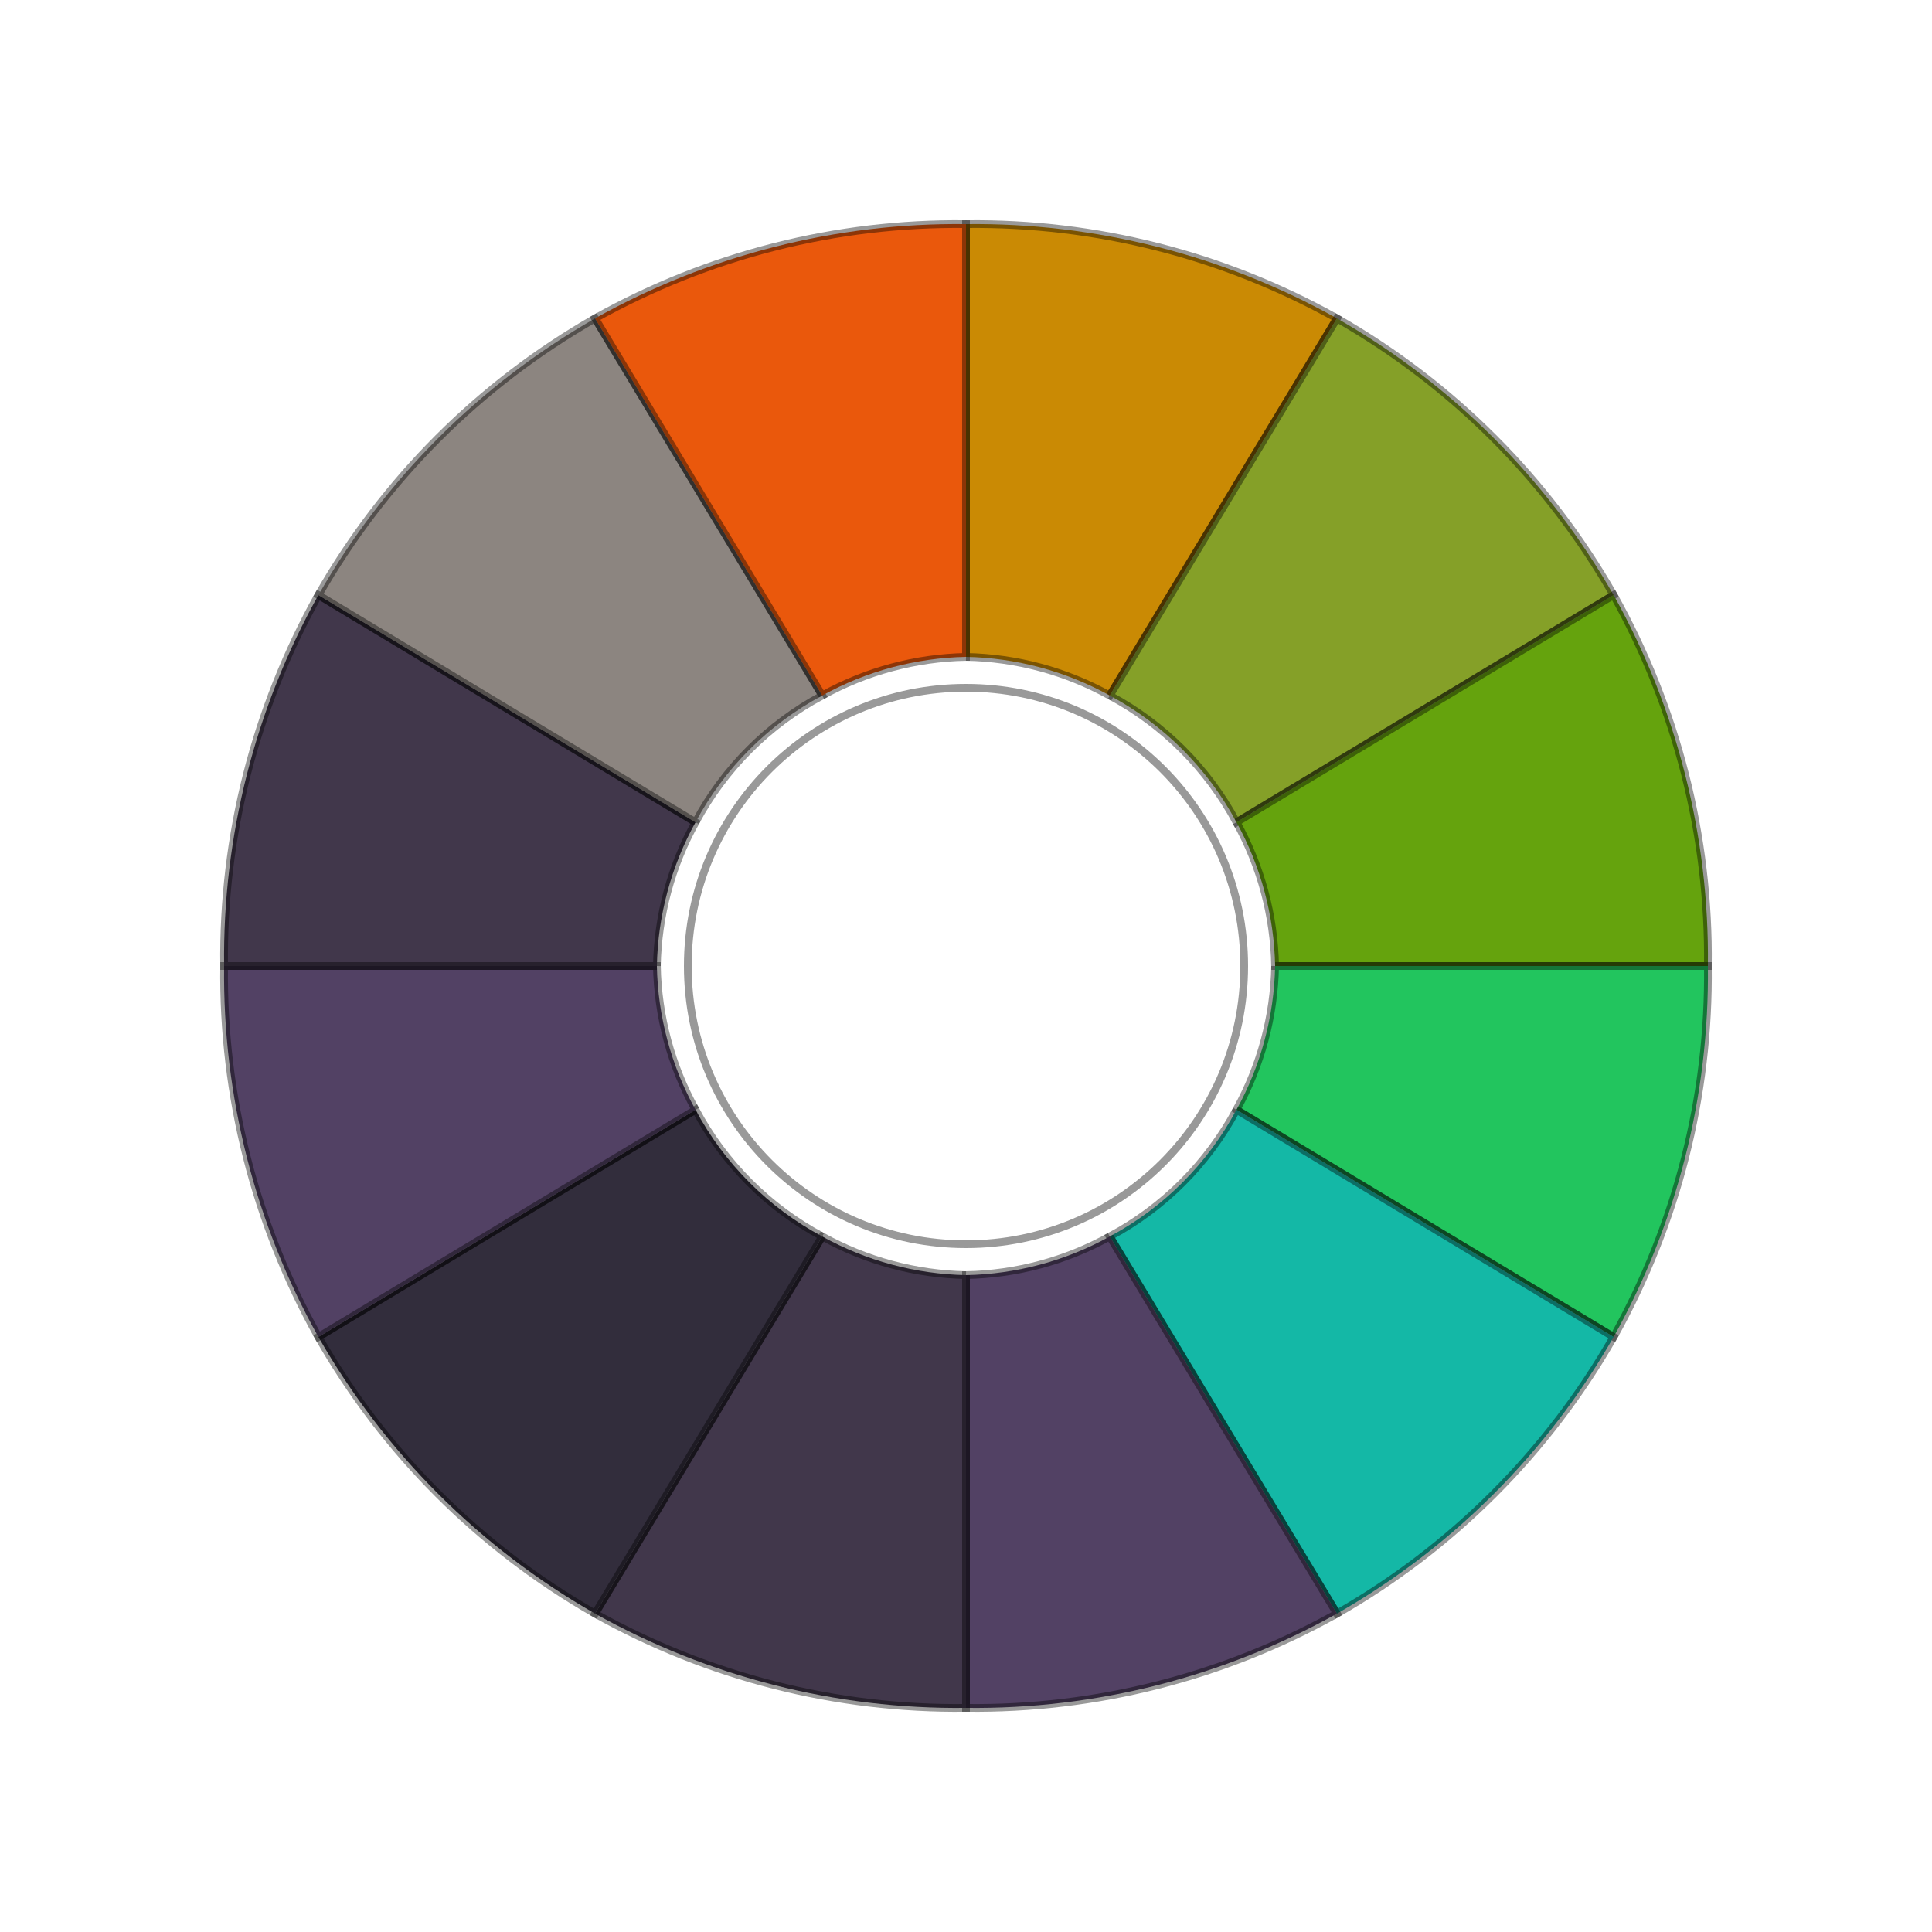
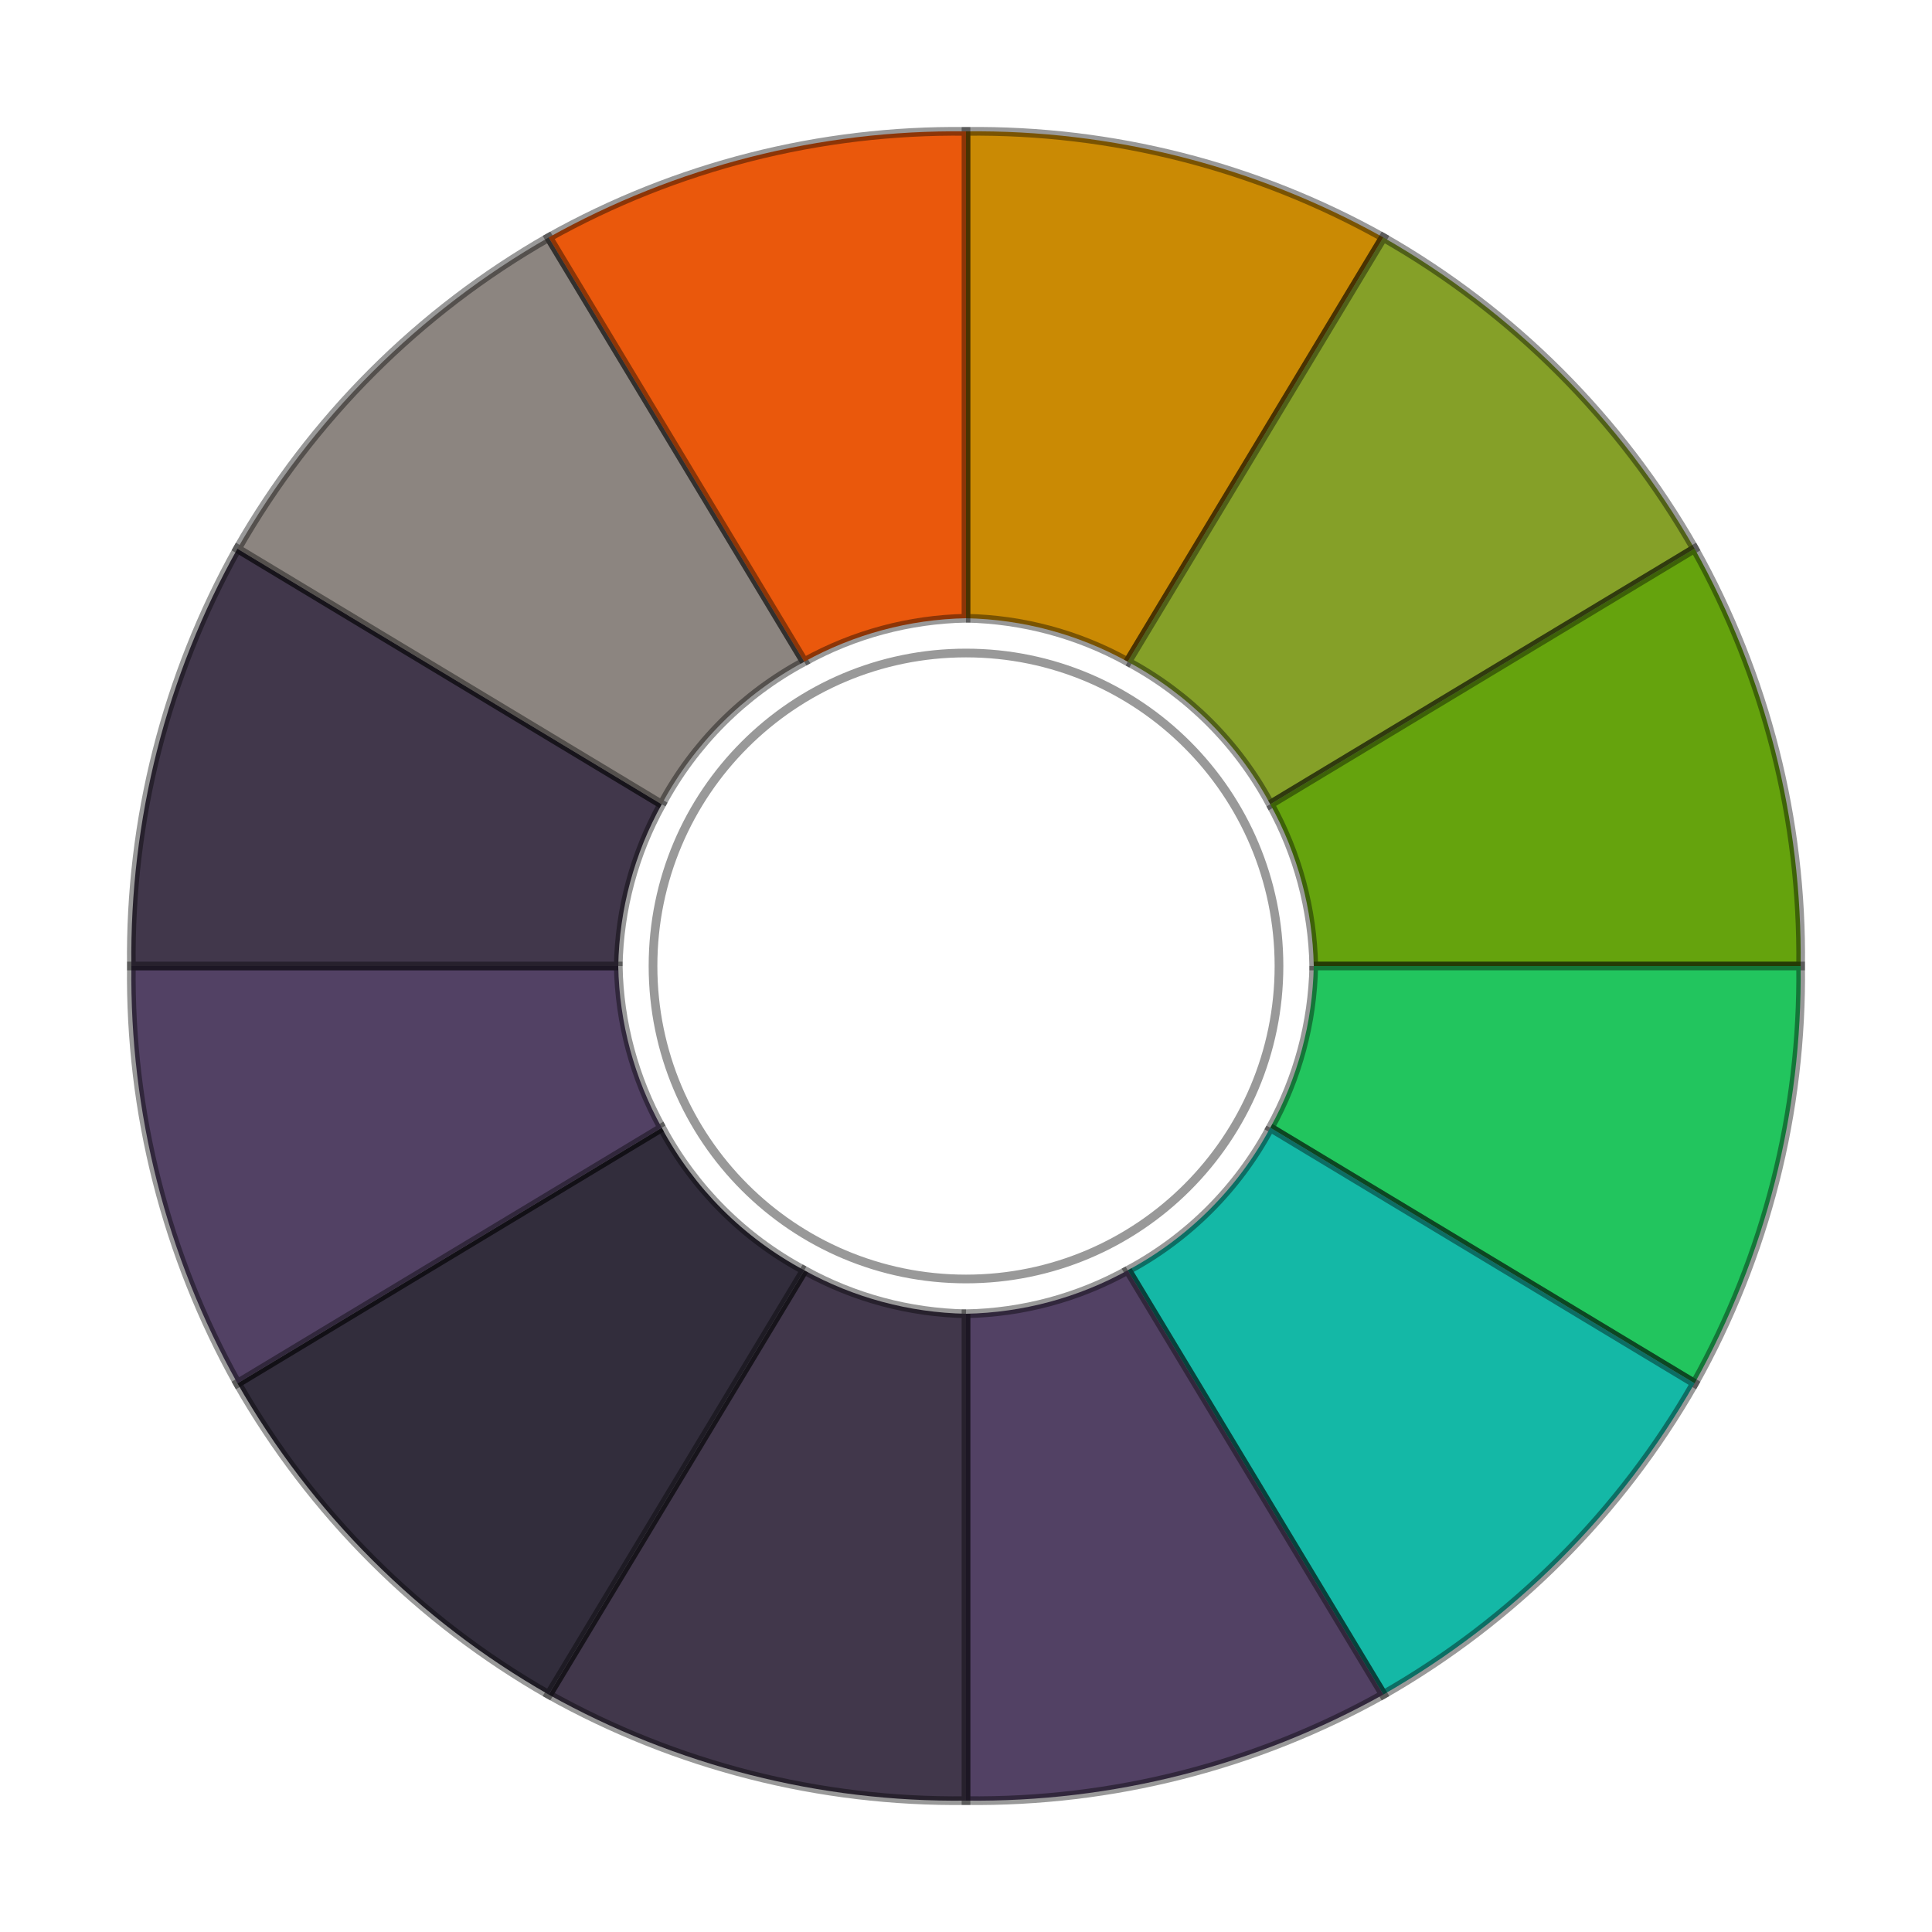
<svg xmlns="http://www.w3.org/2000/svg" viewBox="0 0 100 100">
-   <g transform="translate(50, 50) scale(0.8) translate(-50, -50)">
+   <g transform="translate(50, 50) scale(0.9) translate(-50, -50)">
    <path d="M 50 30 L 50 2 A 48 48 0 0 1 74.0 8.1 L 59.3 32.5 A 20 20 0 0 0 50 30" fill="rgb(202, 138, 4)" stroke="rgba(0, 0, 0, 0.4)" stroke-width="0.5" />
    <path d="M 59.3 32.5 L 74.0 8.1 A 48 48 0 0 1 91.9 26.0 L 67.5 40.7 A 20 20 0 0 0 59.3 32.5" fill="rgb(133, 160, 40)" stroke="rgba(0, 0, 0, 0.4)" stroke-width="0.5" />
    <path d="M 67.5 40.7 L 91.9 26.0 A 48 48 0 0 1 98 50 L 70 50 A 20 20 0 0 0 67.5 40.7" fill="rgb(101, 163, 13)" stroke="rgba(0, 0, 0, 0.4)" stroke-width="0.5" />
    <path d="M 70 50 L 98 50 A 48 48 0 0 1 91.9 74.0 L 67.5 59.3 A 20 20 0 0 0 70 50" fill="rgb(34, 197, 94)" stroke="rgba(0, 0, 0, 0.4)" stroke-width="0.5" />
    <path d="M 67.5 59.3 L 91.9 74.0 A 48 48 0 0 1 74.0 91.9 L 59.3 67.5 A 20 20 0 0 0 67.5 59.3" fill="rgb(20, 184, 166)" stroke="rgba(0, 0, 0, 0.4)" stroke-width="0.5" />
    <path d="M 59.3 67.5 L 74.0 91.9 A 48 48 0 0 1 50 98 L 50 70 A 20 20 0 0 0 59.3 67.5" fill="rgb(82, 65, 100)" stroke="rgba(0, 0, 0, 0.4)" stroke-width="0.5" />
    <path d="M 50 70 L 50 98 A 48 48 0 0 1 26.0 91.9 L 40.7 67.5 A 20 20 0 0 0 50 70" fill="rgb(65, 55, 75)" stroke="rgba(0, 0, 0, 0.4)" stroke-width="0.5" />
    <path d="M 40.7 67.5 L 26.0 91.9 A 48 48 0 0 1 8.1 74.0 L 32.5 59.3 A 20 20 0 0 0 40.7 67.5" fill="rgb(50, 45, 60)" stroke="rgba(0, 0, 0, 0.4)" stroke-width="0.5" />
    <path d="M 32.5 59.3 L 8.1 74.0 A 48 48 0 0 1 2 50 L 30 50 A 20 20 0 0 0 32.5 59.3" fill="rgb(82, 65, 100)" stroke="rgba(0, 0, 0, 0.4)" stroke-width="0.5" />
    <path d="M 30 50 L 2 50 A 48 48 0 0 1 8.1 26.0 L 32.5 40.7 A 20 20 0 0 0 30 50" fill="rgb(65, 55, 75)" stroke="rgba(0, 0, 0, 0.4)" stroke-width="0.5" />
    <path d="M 32.5 40.7 L 8.1 26.0 A 48 48 0 0 1 26.0 8.1 L 40.7 32.5 A 20 20 0 0 0 32.5 40.7" fill="rgb(140, 133, 128)" stroke="rgba(0, 0, 0, 0.4)" stroke-width="0.5" />
    <path d="M 40.7 32.5 L 26.0 8.1 A 48 48 0 0 1 50 2 L 50 30 A 20 20 0 0 0 40.7 32.5" fill="rgb(234, 88, 12)" stroke="rgba(0, 0, 0, 0.4)" stroke-width="0.5" />
    <circle cx="50" cy="50" r="18" fill="none" stroke="rgba(0, 0, 0, 0.4)" stroke-width="0.5" />
  </g>
</svg>
